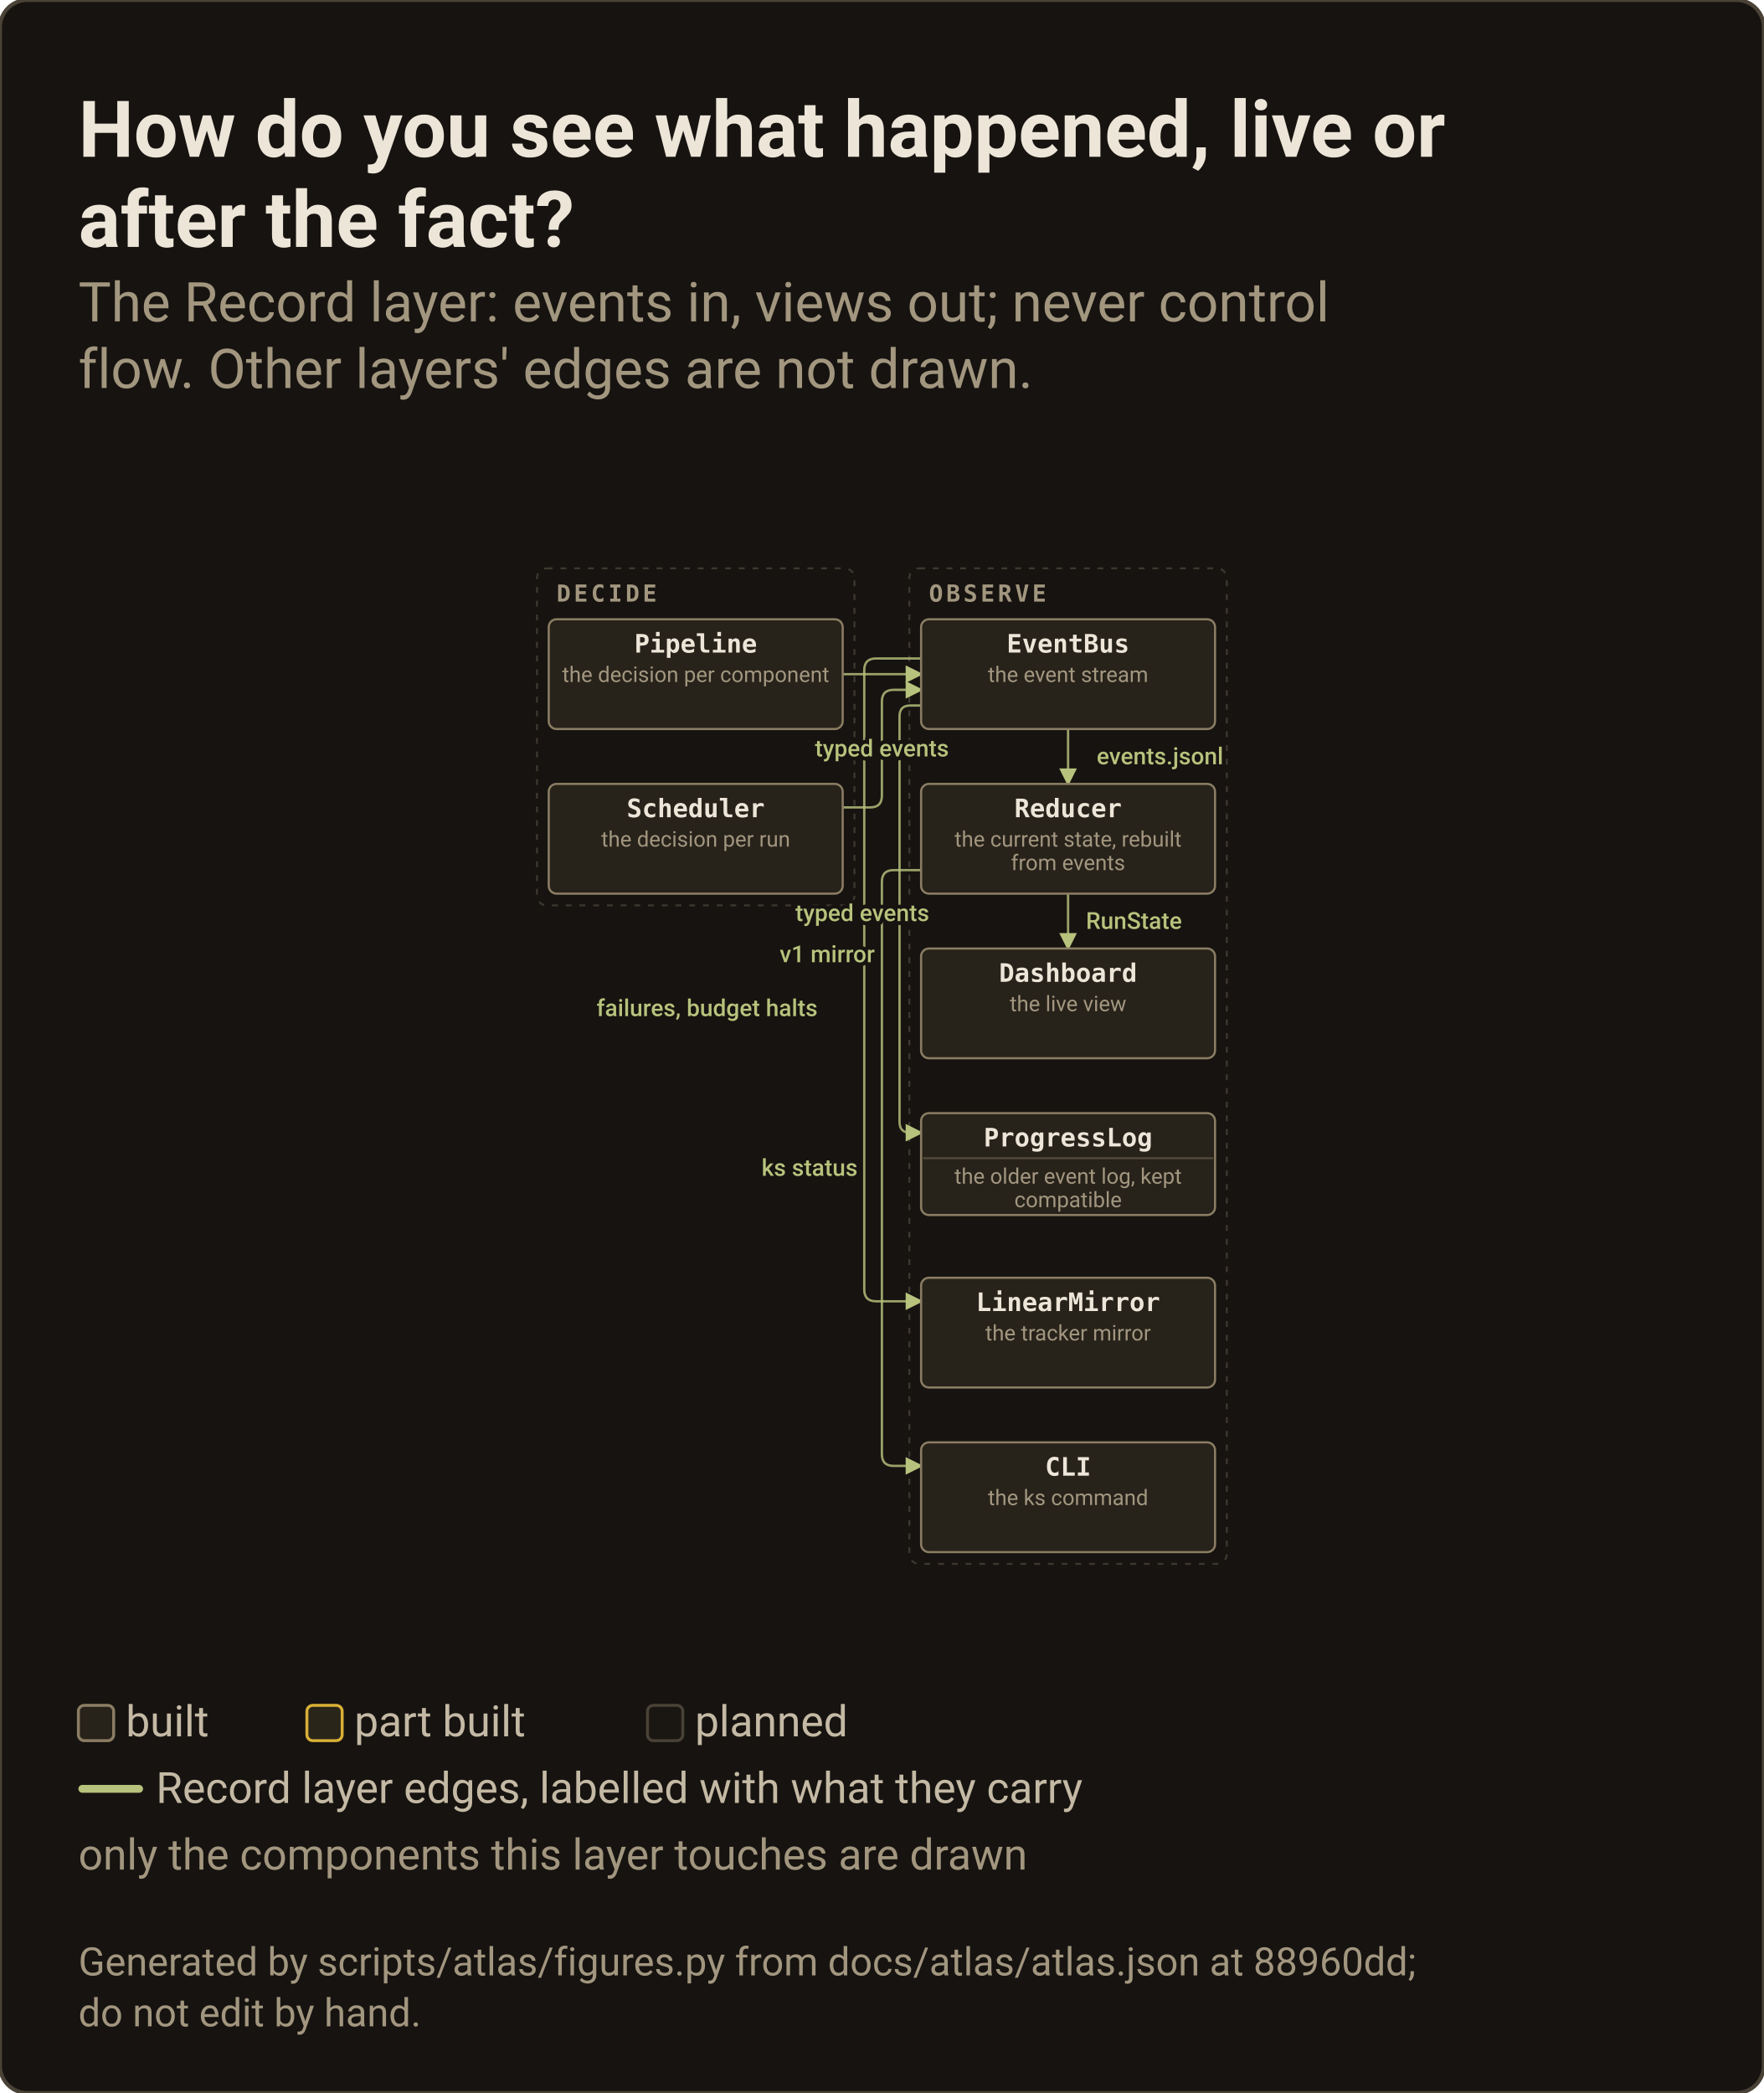
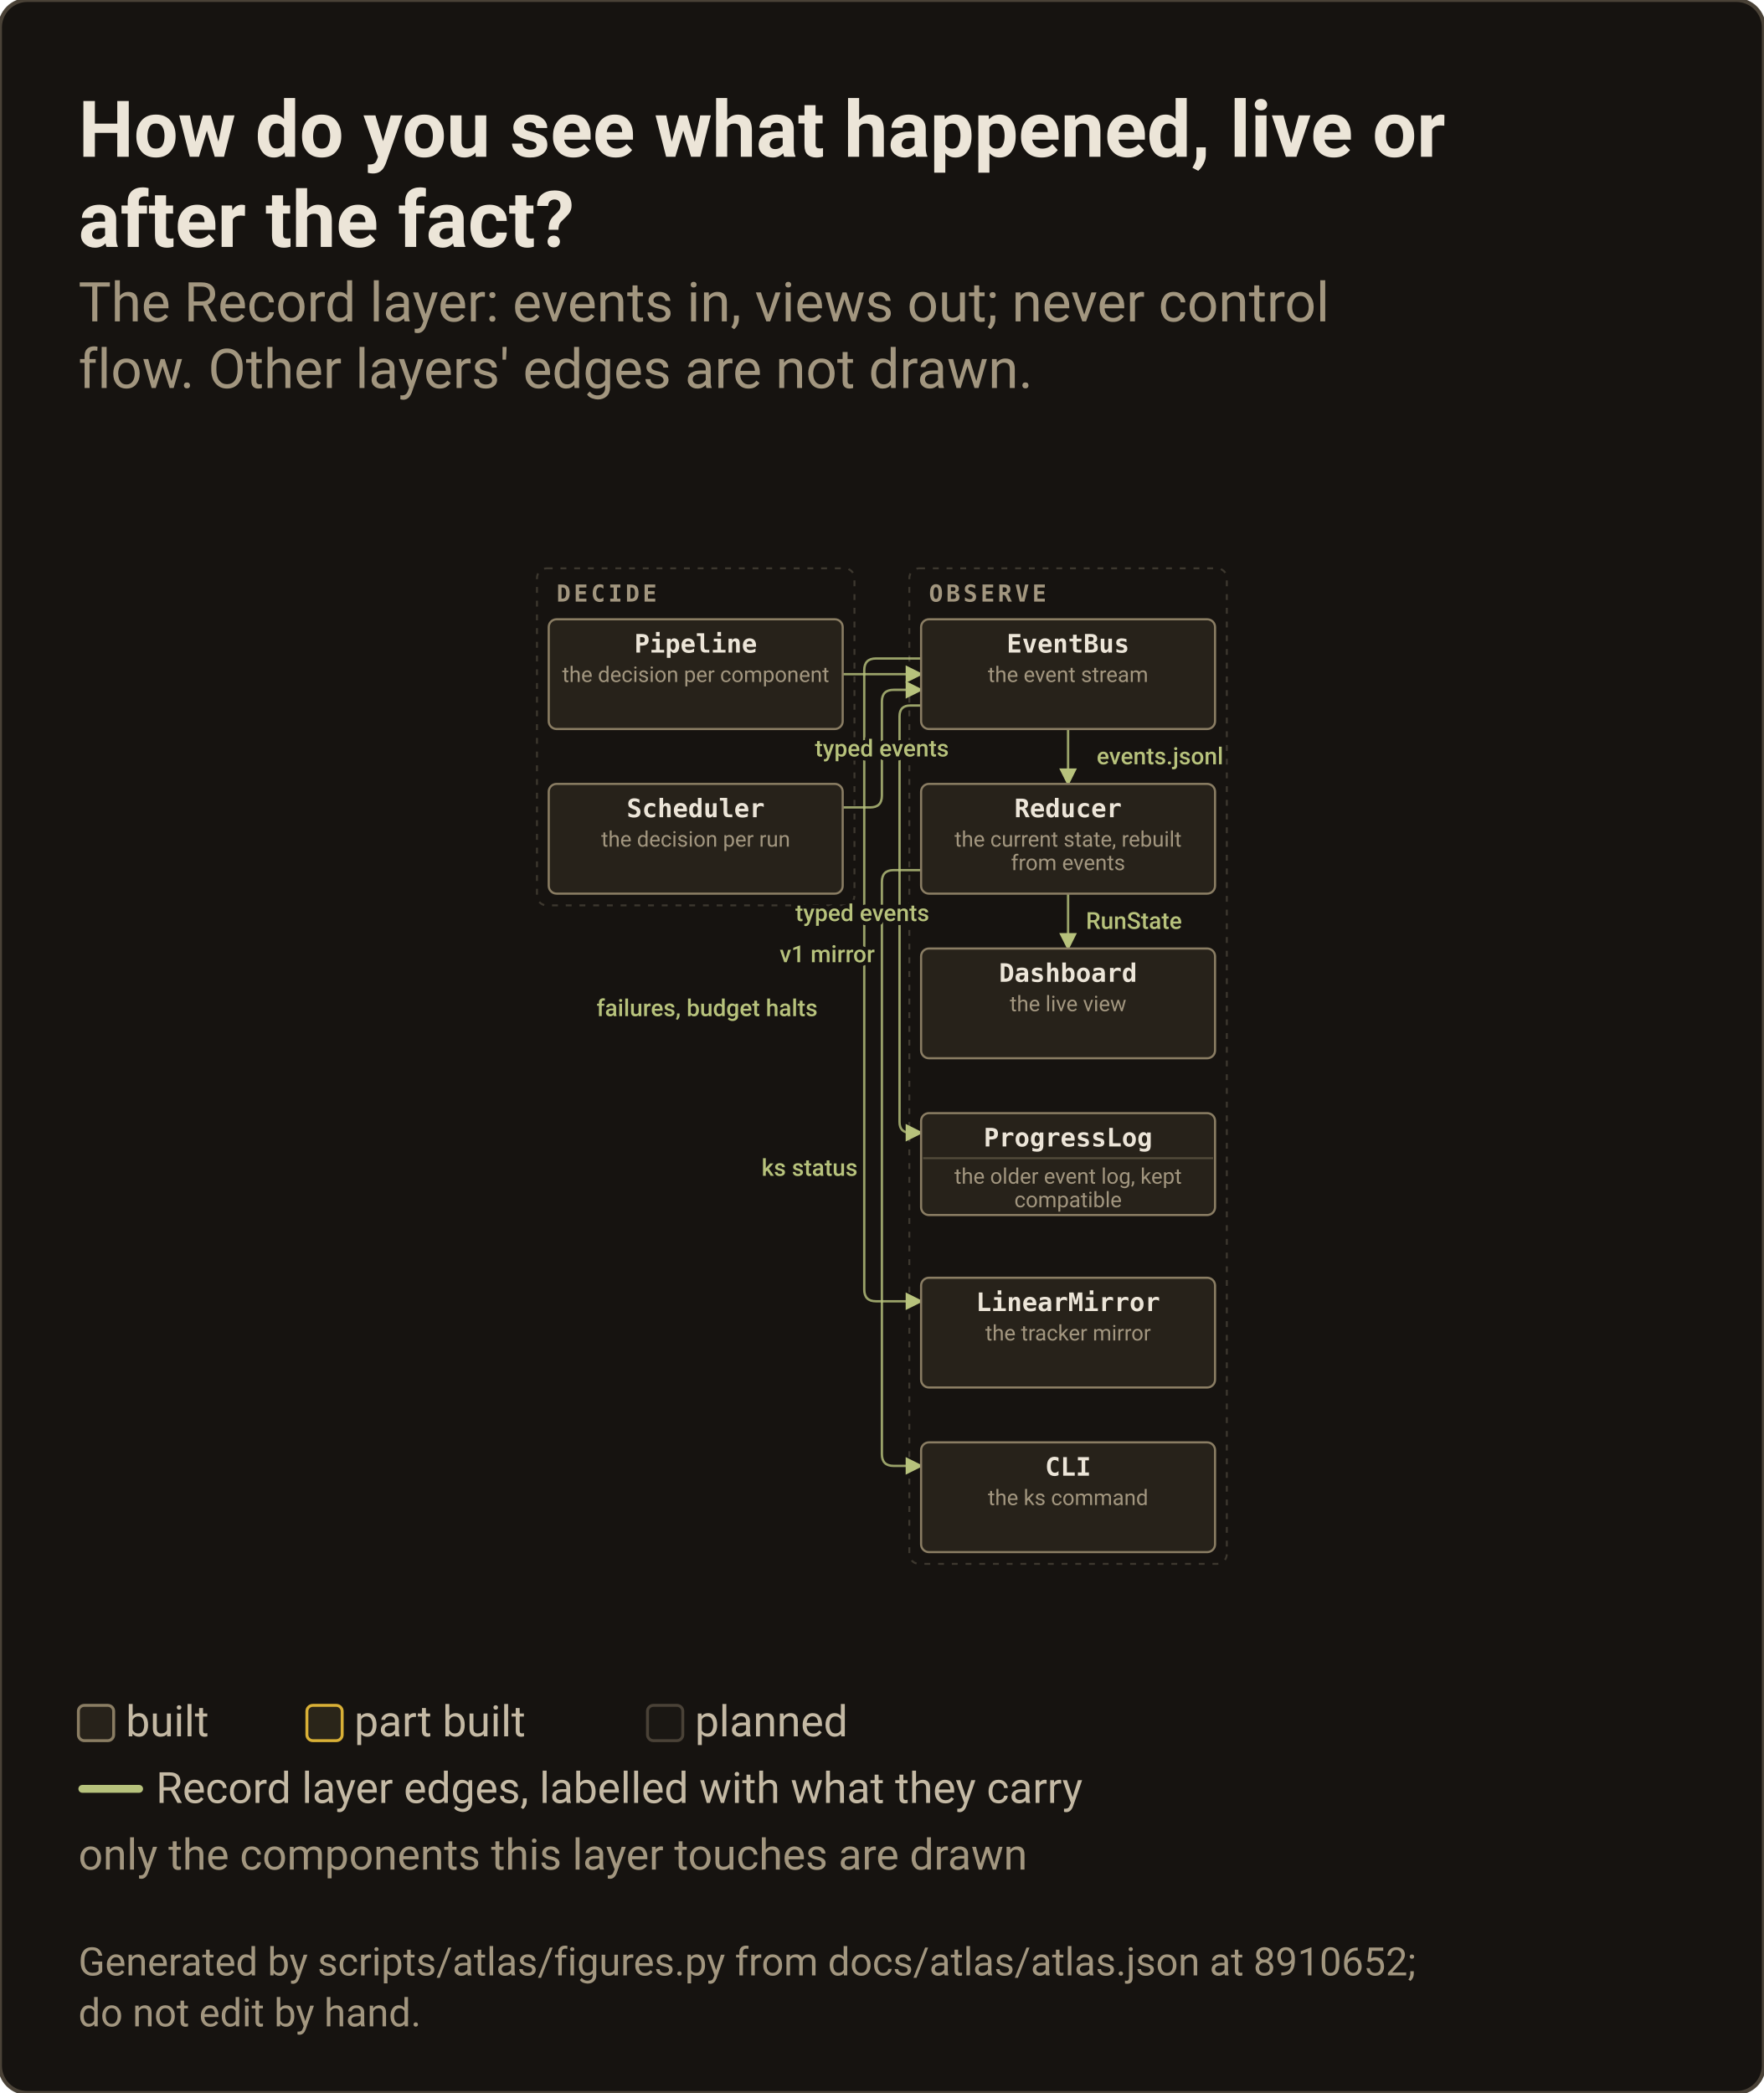
<svg xmlns="http://www.w3.org/2000/svg" width="900" height="1068" viewBox="0 0 900 1068" role="img" aria-label="Record layer of the kstrl system map">
  <rect x="0" y="0" width="900" height="1068" rx="14" fill="#161310" stroke="#4A4237" stroke-width="2" />
  <text x="40.0" y="80.0" class="c0">How do you see what happened, live or</text>
  <text x="40.0" y="126.0" class="c0">after the fact?</text>
  <text x="40.0" y="164.0" class="c1">The Record layer: events in, views out; never control</text>
  <text x="40.0" y="198.0" class="c1">flow. Other layers' edges are not drawn.</text>
  <svg id="map" x="266.0" y="216.0" width="368" height="632" viewBox="0 0 368 632" overflow="visible">
    <defs>
      <marker id="map-m-work" viewBox="0 0 8 8" refX="7" refY="4" markerUnits="userSpaceOnUse" markerWidth="9" markerHeight="9" orient="auto-start-reverse">
        <path d="M0,0 L8,4 L0,8 z" fill="#D9CDB2" />
      </marker>
      <marker id="map-m-measure" viewBox="0 0 8 8" refX="7" refY="4" markerUnits="userSpaceOnUse" markerWidth="9" markerHeight="9" orient="auto-start-reverse">
        <path d="M0,0 L8,4 L0,8 z" fill="#82A7BA" />
      </marker>
      <marker id="map-m-feedback" viewBox="0 0 8 8" refX="7" refY="4" markerUnits="userSpaceOnUse" markerWidth="9" markerHeight="9" orient="auto-start-reverse">
        <path d="M0,0 L8,4 L0,8 z" fill="#E39A86" />
      </marker>
      <marker id="map-m-operator" viewBox="0 0 8 8" refX="7" refY="4" markerUnits="userSpaceOnUse" markerWidth="9" markerHeight="9" orient="auto-start-reverse">
        <path d="M0,0 L8,4 L0,8 z" fill="#DD9BBD" />
      </marker>
      <marker id="map-m-trust" viewBox="0 0 8 8" refX="7" refY="4" markerUnits="userSpaceOnUse" markerWidth="9" markerHeight="9" orient="auto-start-reverse">
        <path d="M0,0 L8,4 L0,8 z" fill="#B48EC9" />
      </marker>
      <marker id="map-m-learn" viewBox="0 0 8 8" refX="7" refY="4" markerUnits="userSpaceOnUse" markerWidth="9" markerHeight="9" orient="auto-start-reverse">
        <path d="M0,0 L8,4 L0,8 z" fill="#86C9A9" />
      </marker>
      <marker id="map-m-record" viewBox="0 0 8 8" refX="7" refY="4" markerUnits="userSpaceOnUse" markerWidth="9" markerHeight="9" orient="auto-start-reverse">
        <path d="M0,0 L8,4 L0,8 z" fill="#B7C27C" />
      </marker>
      <marker id="map-m-change" viewBox="0 0 8 8" refX="7" refY="4" markerUnits="userSpaceOnUse" markerWidth="9" markerHeight="9" orient="auto-start-reverse">
        <path d="M0,0 L8,4 L0,8 z" fill="#E26D5A" />
      </marker>
      <marker id="map-m-reach" viewBox="0 0 8 8" refX="7" refY="4" markerUnits="userSpaceOnUse" markerWidth="9" markerHeight="9" orient="auto-start-reverse">
        <path d="M0,0 L8,4 L0,8 z" fill="#E5A84F" />
      </marker>
    </defs>
    <style>#map .node.quiet{opacity:.42}#map .node.planned{opacity:.5}#map .node.planned.quiet{opacity:.3}#map .node.meas .node__box{stroke:#82A7BA;stroke-width:2.2}#map .node.acts .node__box{stroke:#E5A84F;stroke-width:2.4}#map .node__ring{display:none;fill:none;stroke:#82A7BA;stroke-width:1.6}#map .node.meas .node__ring{display:inline}#map .flow.planned{opacity:.35}#map .flowlbl.planned{opacity:.5}#map .flow.off,#map .flowlbl.off{display:none}#map .flow.hot{opacity:1;stroke-opacity:1;stroke-width:2.6}#map .flowlbl.hot{opacity:1}</style>
    <rect x="8.0" y="74.0" width="162.0" height="172.0" rx="5" fill="none" stroke="#A2967F" stroke-opacity=".28" stroke-width="1" stroke-dasharray="3 4" />
    <text x="18.0" y="91.0" class="t1">DECIDE</text>
    <rect x="198.0" y="74.0" width="162.0" height="508.0" rx="5" fill="none" stroke="#A2967F" stroke-opacity=".28" stroke-width="1" stroke-dasharray="3 4" />
    <text x="208.0" y="91.0" class="t1">OBSERVE</text>
    <g data-layer="flow">
      <path id="map-f58" class="flow observe" data-edge="58" data-from="Pipeline" data-to="EventBus" data-art="typed events" data-kind="observe" data-layer="record" d="M 164.0 128.0 L 204.0 128.0" fill="none" stroke="#B7C27C" stroke-opacity="0.82" stroke-width="1.2" stroke-linecap="round" marker-end="url(#map-m-record)" />
      <path id="map-f59" class="flow observe" data-edge="59" data-from="Scheduler" data-to="EventBus" data-art="typed events" data-kind="observe" data-layer="record" d="M 164.0 196.0 L 178.0 196.0 Q 184.0 196.0 184.0 190.0 L 184.0 142.0 Q 184.0 136.0 190.0 136.0 L 204.0 136.0" fill="none" stroke="#B7C27C" stroke-opacity="0.82" stroke-width="1.2" stroke-linecap="round" marker-end="url(#map-m-record)" />
      <path id="map-f60" class="flow observe" data-edge="60" data-from="EventBus" data-to="ProgressLog" data-art="v1 mirror" data-kind="observe" data-layer="record" d="M 204.0 144.0 L 198.5 144.0 Q 193.0 144.0 193.0 149.5 L 193.0 356.5 Q 193.0 362.0 198.5 362.0 L 204.0 362.0" fill="none" stroke="#B7C27C" stroke-opacity="0.82" stroke-width="1.2" stroke-linecap="round" marker-end="url(#map-m-record)" />
      <path id="map-f61" class="flow observe" data-edge="61" data-from="EventBus" data-to="Reducer" data-art="events.jsonl" data-kind="observe" data-layer="record" d="M 279.0 156.0 L 279.0 184.0" fill="none" stroke="#B7C27C" stroke-opacity="0.82" stroke-width="1.2" stroke-linecap="round" marker-end="url(#map-m-record)" />
      <path id="map-f62" class="flow observe" data-edge="62" data-from="Reducer" data-to="Dashboard" data-art="RunState" data-kind="observe" data-layer="record" d="M 279.0 240.0 L 279.0 268.0" fill="none" stroke="#B7C27C" stroke-opacity="0.82" stroke-width="1.2" stroke-linecap="round" marker-end="url(#map-m-record)" />
      <path id="map-f63" class="flow observe" data-edge="63" data-from="Reducer" data-to="CLI" data-art="ks status" data-kind="observe" data-layer="record" d="M 204.0 228.0 L 190.0 228.0 Q 184.0 228.0 184.0 234.0 L 184.0 526.0 Q 184.0 532.0 190.0 532.0 L 204.0 532.0" fill="none" stroke="#B7C27C" stroke-opacity="0.82" stroke-width="1.2" stroke-linecap="round" marker-end="url(#map-m-record)" />
      <path id="map-f64" class="flow observe" data-edge="64" data-from="EventBus" data-to="LinearMirror" data-art="failures, budget halts" data-kind="observe" data-layer="record" d="M 204.0 120.0 L 181.0 120.0 Q 175.0 120.0 175.0 126.0 L 175.0 442.0 Q 175.0 448.0 181.0 448.0 L 204.0 448.0" fill="none" stroke="#B7C27C" stroke-opacity="0.82" stroke-width="1.2" stroke-linecap="round" marker-end="url(#map-m-record)" />
    </g>
    <g class="node built" data-id="Pipeline" data-kind="component" data-state="built" data-region="decide" role="button" tabindex="0" aria-label="Pipeline, the decision per component, built">
      <rect class="node__box" x="14.0" y="100.0" width="150.0" height="56.0" rx="4.0" fill="#27221A" stroke="#8A7D63" stroke-width="1.1" />
      <rect class="node__ring" x="17.0" y="103.0" width="144.0" height="50.0" rx="3.0" />
      <text x="89.0" y="117.0" class="t2">Pipeline</text>
      <g data-layer="job">
        <text x="89.0" y="132.0" class="t3">the decision per component</text>
      </g>
    </g>
    <g class="node built" data-id="Scheduler" data-kind="component" data-state="built" data-region="decide" role="button" tabindex="0" aria-label="Scheduler, the decision per run, built">
      <rect class="node__box" x="14.0" y="184.0" width="150.0" height="56.0" rx="4.0" fill="#27221A" stroke="#8A7D63" stroke-width="1.1" />
      <rect class="node__ring" x="17.0" y="187.0" width="144.0" height="50.0" rx="3.0" />
      <text x="89.0" y="201.0" class="t2">Scheduler</text>
      <g data-layer="job">
        <text x="89.0" y="216.0" class="t3">the decision per run</text>
      </g>
    </g>
    <g class="node built" data-id="EventBus" data-kind="component" data-state="built" data-region="observe" role="button" tabindex="0" aria-label="EventBus, the event stream, built">
      <rect class="node__box" x="204.0" y="100.0" width="150.0" height="56.0" rx="4.0" fill="#27221A" stroke="#8A7D63" stroke-width="1.1" />
      <rect class="node__ring" x="207.0" y="103.0" width="144.0" height="50.0" rx="3.0" />
      <text x="279.0" y="117.0" class="t2">EventBus</text>
      <g data-layer="job">
        <text x="279.0" y="132.0" class="t3">the event stream</text>
      </g>
    </g>
    <g class="node built" data-id="Reducer" data-kind="component" data-state="built" data-region="observe" role="button" tabindex="0" aria-label="Reducer, the current state, rebuilt from events, built">
      <rect class="node__box" x="204.0" y="184.0" width="150.0" height="56.0" rx="4.0" fill="#27221A" stroke="#8A7D63" stroke-width="1.1" />
      <rect class="node__ring" x="207.0" y="187.0" width="144.0" height="50.0" rx="3.0" />
      <text x="279.0" y="201.0" class="t2">Reducer</text>
      <g data-layer="job">
        <text x="279.0" y="216.0" class="t3">the current state, rebuilt</text>
        <text x="279.0" y="228.0" class="t3">from events</text>
      </g>
    </g>
    <g class="node built" data-id="Dashboard" data-kind="component" data-state="built" data-region="observe" role="button" tabindex="0" aria-label="Dashboard, the live view, built">
      <rect class="node__box" x="204.0" y="268.0" width="150.0" height="56.0" rx="4.0" fill="#27221A" stroke="#8A7D63" stroke-width="1.1" />
      <rect class="node__ring" x="207.0" y="271.0" width="144.0" height="50.0" rx="3.0" />
      <text x="279.0" y="285.0" class="t2">Dashboard</text>
      <g data-layer="job">
        <text x="279.0" y="300.0" class="t3">the live view</text>
      </g>
    </g>
    <g class="node built" data-id="ProgressLog" data-kind="store" data-state="built" data-region="observe" role="button" tabindex="0" aria-label="ProgressLog, the older event log, kept compatible, built">
      <rect class="node__box" x="204.0" y="352.0" width="150.0" height="52.0" rx="4.0" fill="#27221A" stroke="#8A7D63" stroke-width="1.1" />
      <rect class="node__ring" x="207.0" y="355.0" width="144.0" height="46.0" rx="3.0" />
      <text x="279.0" y="369.0" class="t2">ProgressLog</text>
      <line x1="205.0" y1="375.0" x2="353.0" y2="375.0" stroke="#8A7D63" stroke-opacity=".45" stroke-width="1" />
      <g data-layer="job">
        <text x="279.0" y="388.0" class="t3">the older event log, kept</text>
        <text x="279.0" y="400.0" class="t3">compatible</text>
      </g>
    </g>
    <g class="node built" data-id="LinearMirror" data-kind="component" data-state="built" data-region="observe" role="button" tabindex="0" aria-label="LinearMirror, the tracker mirror, built">
      <rect class="node__box" x="204.0" y="436.0" width="150.0" height="56.0" rx="4.0" fill="#27221A" stroke="#8A7D63" stroke-width="1.1" />
      <rect class="node__ring" x="207.0" y="439.0" width="144.0" height="50.0" rx="3.0" />
      <text x="279.0" y="453.0" class="t2">LinearMirror</text>
      <g data-layer="job">
        <text x="279.0" y="468.0" class="t3">the tracker mirror</text>
      </g>
    </g>
    <g class="node built" data-id="CLI" data-kind="component" data-state="built" data-region="observe" role="button" tabindex="0" aria-label="CLI, the ks command, built">
      <rect class="node__box" x="204.0" y="520.0" width="150.0" height="56.0" rx="4.0" fill="#27221A" stroke="#8A7D63" stroke-width="1.1" />
      <rect class="node__ring" x="207.0" y="523.0" width="144.0" height="50.0" rx="3.0" />
      <text x="279.0" y="537.0" class="t2">CLI</text>
      <g data-layer="job">
        <text x="279.0" y="552.0" class="t3">the ks command</text>
      </g>
    </g>
    <g data-layer="flow">
      <g class="flowlbl observe" data-edge="58" data-from="Pipeline" data-to="EventBus" data-layer="record">
        <text x="184.0" y="170.0" class="t0">typed events</text>
      </g>
      <g class="flowlbl observe" data-edge="59" data-from="Scheduler" data-to="EventBus" data-layer="record">
        <text x="174.0" y="254.0" class="t0">typed events</text>
      </g>
      <g class="flowlbl observe" data-edge="60" data-from="EventBus" data-to="ProgressLog" data-layer="record">
        <text x="156.1" y="275.0" class="t0">v1 mirror</text>
      </g>
      <g class="flowlbl observe" data-edge="61" data-from="EventBus" data-to="Reducer" data-layer="record">
        <text x="325.9" y="174.0" class="t0">events.jsonl</text>
      </g>
      <g class="flowlbl observe" data-edge="62" data-from="Reducer" data-to="Dashboard" data-layer="record">
        <text x="312.6" y="258.0" class="t0">RunState</text>
      </g>
      <g class="flowlbl observe" data-edge="63" data-from="Reducer" data-to="CLI" data-layer="record">
        <text x="147.1" y="384.0" class="t0">ks status</text>
      </g>
      <g class="flowlbl observe" data-edge="64" data-from="EventBus" data-to="LinearMirror" data-layer="record">
        <text x="94.8" y="302.5" class="t0">failures, budget halts</text>
      </g>
    </g>
    <style>#map .t0{font-family:ui-sans-serif,system-ui,-apple-system,"SF Pro Text","Segoe UI",Roboto,"Helvetica Neue",Arial,sans-serif;font-size:12.0px;font-weight:500;fill:#B7C27C;text-anchor:middle;paint-order:stroke;stroke:#161310;stroke-width:4;stroke-linejoin:round}#map .t1{font-family:ui-monospace,"SF Mono",SFMono-Regular,"JetBrains Mono",Menlo,Consolas,monospace;font-size:12.0px;font-weight:600;fill:#A2967F;text-anchor:start;letter-spacing:.13em}#map .t2{font-family:ui-monospace,"SF Mono",SFMono-Regular,"JetBrains Mono",Menlo,Consolas,monospace;font-size:13.0px;font-weight:600;fill:#ECE5D8;text-anchor:middle}#map .t3{font-family:ui-sans-serif,system-ui,-apple-system,"SF Pro Text","Segoe UI",Roboto,"Helvetica Neue",Arial,sans-serif;font-size:11.0px;font-weight:400;fill:#A2967F;text-anchor:middle}</style>
  </svg>
  <rect x="40.0" y="870.2" width="18" height="18" rx="3" fill="#27221A" stroke="#8A7D63" stroke-width="1.5" />
  <text x="64.2" y="886.0" class="c2">built</text>
  <rect x="156.6" y="870.2" width="18" height="18" rx="3" fill="#2A2519" stroke="#D9B036" stroke-width="1.5" />
  <text x="180.8" y="886.0" class="c2">part built</text>
  <rect x="330.4" y="870.2" width="18" height="18" rx="3" fill="#1A1713" stroke="#4A4237" stroke-width="1.5" />
  <text x="354.6" y="886.0" class="c2">planned</text>
  <rect x="40.0" y="910.8" width="33" height="4" rx="2" fill="#B7C27C" />
  <text x="79.6" y="920.0" class="c2">Record layer edges, labelled with what they carry</text>
  <text x="40.0" y="954.0" class="c3">only the components this layer touches are drawn</text>
-   <text x="40.0" y="1008.0" class="c4">Generated by scripts/atlas/figures.py from docs/atlas/atlas.json at 88960dd;</text>
+   <text x="40.0" y="1008.0" class="c4">Generated by scripts/atlas/figures.py from docs/atlas/atlas.json at 8910652;</text>
  <text x="40.0" y="1034.0" class="c4">do not edit by hand.</text>
  <style>.c0{font-family:ui-sans-serif,system-ui,-apple-system,"SF Pro Text","Segoe UI",Roboto,"Helvetica Neue",Arial,sans-serif;font-size:40.0px;font-weight:600;fill:#ECE5D8;text-anchor:start}.c1{font-family:ui-sans-serif,system-ui,-apple-system,"SF Pro Text","Segoe UI",Roboto,"Helvetica Neue",Arial,sans-serif;font-size:28.0px;font-weight:400;fill:#A2967F;text-anchor:start}.c2{font-family:ui-sans-serif,system-ui,-apple-system,"SF Pro Text","Segoe UI",Roboto,"Helvetica Neue",Arial,sans-serif;font-size:22.0px;font-weight:400;fill:#C4B9A4;text-anchor:start}.c3{font-family:ui-sans-serif,system-ui,-apple-system,"SF Pro Text","Segoe UI",Roboto,"Helvetica Neue",Arial,sans-serif;font-size:22.0px;font-weight:400;fill:#A2967F;text-anchor:start}.c4{font-family:ui-sans-serif,system-ui,-apple-system,"SF Pro Text","Segoe UI",Roboto,"Helvetica Neue",Arial,sans-serif;font-size:20.0px;font-weight:400;fill:#A2967F;text-anchor:start}</style>
</svg>
